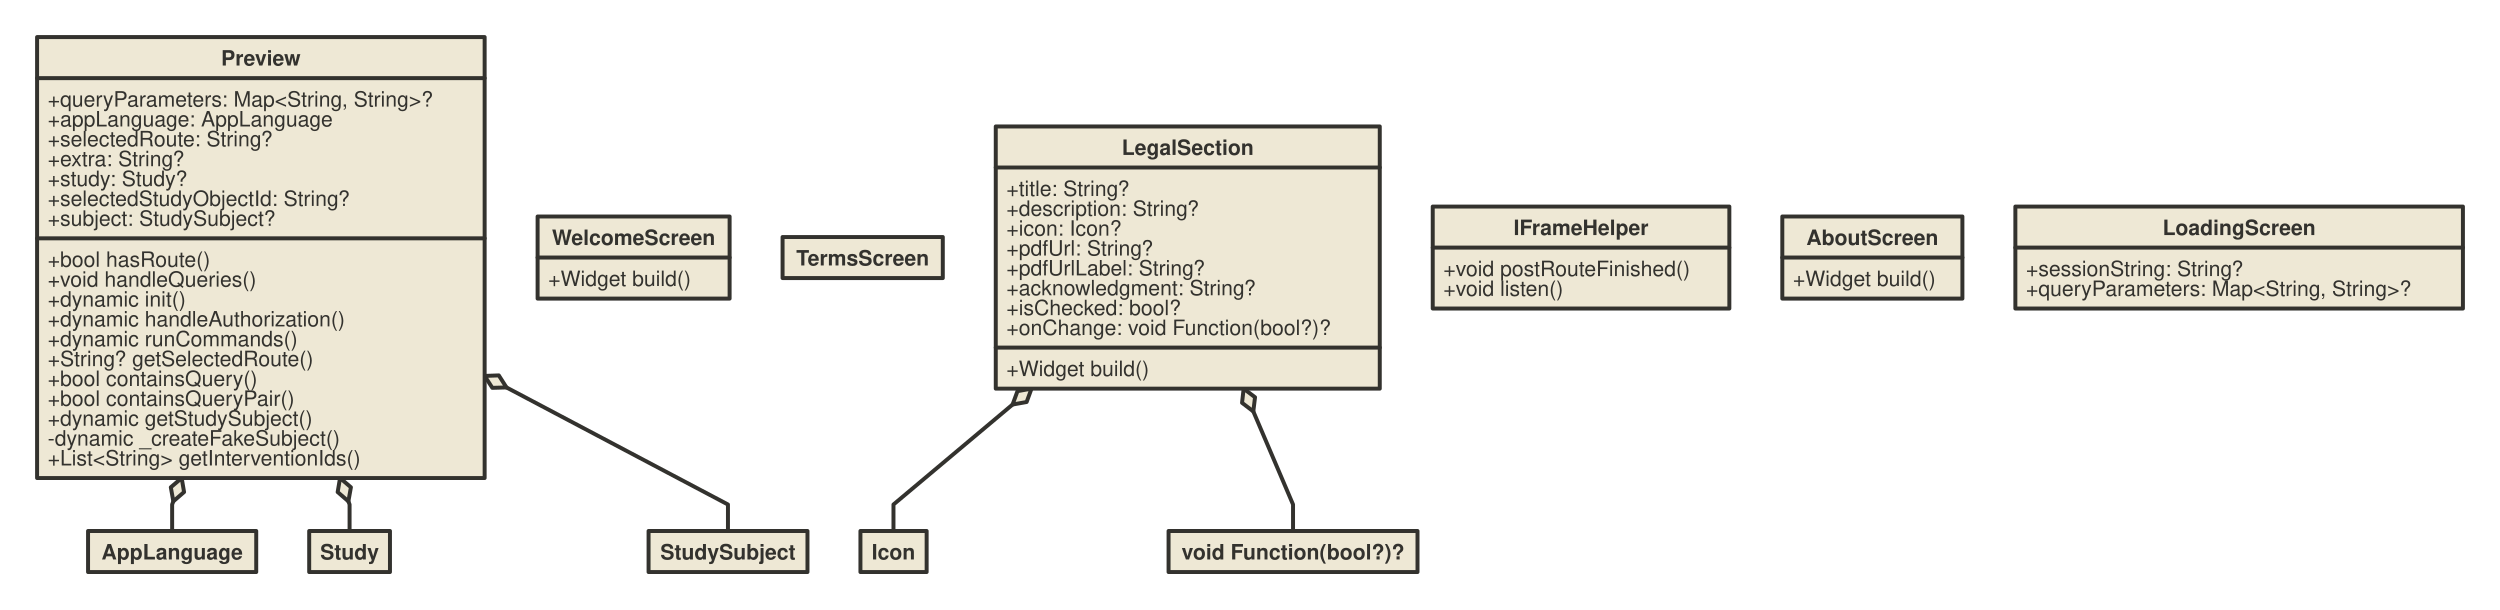
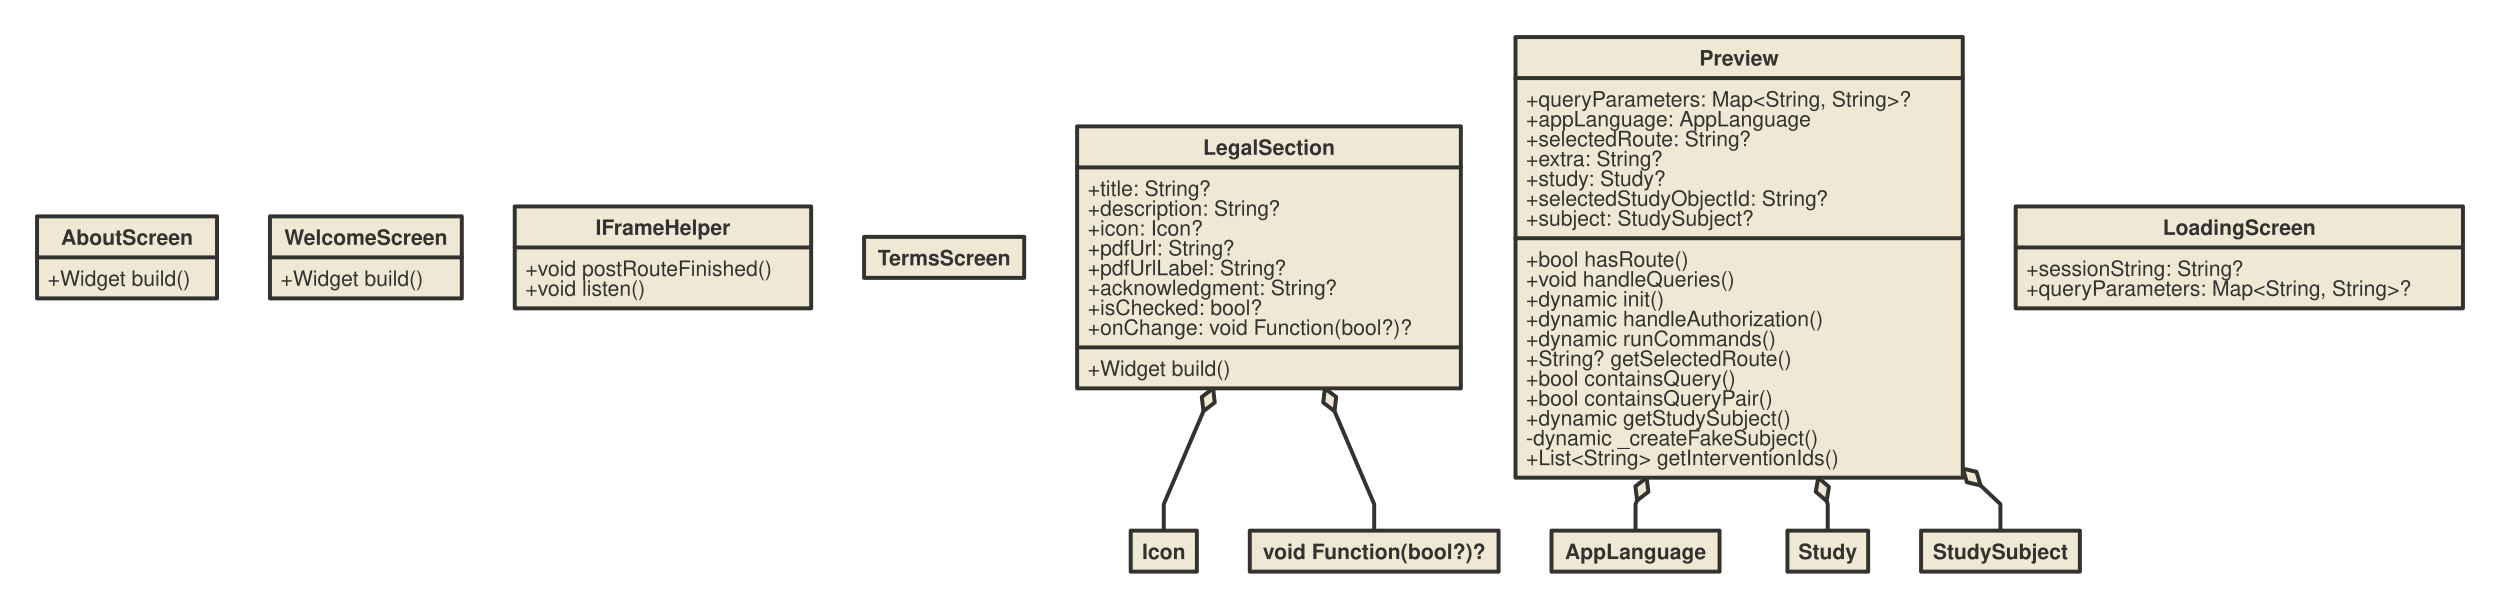
- <svg xmlns="http://www.w3.org/2000/svg" version="1.1" baseProfile="full" width="1888.0" height="460.0" viewbox="0 0 1888 460">
+ <svg xmlns="http://www.w3.org/2000/svg" version="1.1" baseProfile="full" width="1889.3" height="460.0" viewbox="0 0 1889.25 460">
  <g stroke-width="1.0" text-align="left" font="12pt Helvetica, Arial, sans-serif" font-size="12pt" font-family="Helvetica" font-weight="normal" font-style="normal">
    <g font-family="Helvetica" font-size="12pt" font-weight="bold" font-style="normal" stroke-width="3.0" stroke-linejoin="round" stroke-linecap="round" stroke="#33322E">
      <g stroke="transparent" fill="transparent">
-         <rect x="0.0" y="0.0" height="460.0" width="1888.0" stroke="none" />
+         <rect x="0.0" y="0.0" height="460.0" width="1889.3" stroke="none" />
      </g>
      <g transform="translate(8, 8)" fill="#33322E">
        <g transform="translate(20, 20)" fill="#33322E" font-family="Helvetica" font-size="12pt" font-weight="normal" font-style="normal">
-           <path d="M102.9 350.6 L102 353 L102 373 L102.0 373.0 " fill="none" />
-           <g fill="#eee8d5">
-             <path d="M111.0 343.6 L102.9 350.6 L101.0 340.0 L109.2 333.0 Z" />
-           </g>
-           <path d="M235.1 350.6 L236 353 L236 373 L236.0 373.0 " fill="none" />
-           <g fill="#eee8d5">
-             <path d="M237.0 340.0 L235.1 350.6 L227.0 343.6 L228.8 333.0 Z" />
-           </g>
-           <path d="M354.5 264.6 L521.75 353 L521.75 373 L521.8 373.0 " fill="none" />
-           <g fill="#eee8d5">
-             <path d="M348.7 255.5 L354.5 264.6 L343.8 264.9 L338.0 255.9 Z" />
-           </g>
-           <path d="M736.7 277.5 L646.75 353 L646.75 373 L646.8 373.0 " fill="none" />
-           <g fill="#eee8d5">
-             <path d="M747.3 275.6 L736.7 277.5 L740.4 267.4 L751.0 265.5 Z" />
-           </g>
-           <path d="M918.5 282.7 L948.5 353 L948.5 373 L948.5 373.0 " fill="none" />
-           <g fill="#eee8d5">
-             <path d="M919.8 272.0 L918.5 282.7 L910.0 276.2 L911.2 265.5 Z" />
+           <path d="M881.5 282.7 L851.5 353 L851.5 373 L851.5 373.0 " fill="none" />
+           <g fill="#eee8d5">
+             <path d="M890.0 276.2 L881.5 282.7 L880.2 272.0 L888.8 265.5 Z" />
+           </g>
+           <path d="M980.5 282.7 L1010.5 353 L1010.5 373 L1010.5 373.0 " fill="none" />
+           <g fill="#eee8d5">
+             <path d="M981.8 272.0 L980.5 282.7 L972.0 276.2 L973.2 265.5 Z" />
+           </g>
+           <path d="M1209.2 350.2 L1208 353 L1208 373 L1208.0 373.0 " fill="none" />
+           <g fill="#eee8d5">
+             <path d="M1217.7 343.7 L1209.2 350.2 L1207.9 339.5 L1216.4 333.0 Z" />
+           </g>
+           <path d="M1352.4 350.6 L1353.25 353 L1353.25 373 L1353.3 373.0 " fill="none" />
+           <g fill="#eee8d5">
+             <path d="M1354.2 340.0 L1352.4 350.6 L1344.2 343.6 L1346.1 333.0 Z" />
+           </g>
+           <path d="M1468.8 338.9 L1483.75 353 L1483.75 373 L1483.8 373.0 " fill="none" />
+           <g fill="#eee8d5">
+             <path d="M1465.7 328.6 L1468.8 338.9 L1458.4 336.4 L1455.3 326.1 Z" />
+           </g>
+           <g data-name="AboutScreen">
+             <g fill="#eee8d5" stroke="#33322E" data-name="AboutScreen">
+               <rect x="0.0" y="135.5" height="62.0" width="136.0" data-name="AboutScreen" />
+               <path d="M0.0 166.5 L136.0 166.5" fill="none" data-name="AboutScreen" />
+             </g>
+             <g transform="translate(0, 135.5)" font-family="Helvetica" font-size="12pt" font-weight="bold" font-style="normal" data-name="AboutScreen">
+               <g transform="translate(8, 8)" fill="#33322E" text-align="center" data-name="AboutScreen">
+                 <text x="60.0" y="13.5" stroke="none" text-anchor="middle" data-name="AboutScreen">AboutScreen</text>
+               </g>
+             </g>
+             <g transform="translate(0, 166.5)" font-family="Helvetica" font-size="12pt" font-weight="normal" font-style="normal" data-name="AboutScreen">
+               <g transform="translate(8, 8)" fill="#33322E" text-align="left" data-name="AboutScreen">
+                 <text x="0.0" y="13.5" stroke="none" data-name="AboutScreen">+Widget build()</text>
+               </g>
+             </g>
+           </g>
+           <g data-name="WelcomeScreen">
+             <g fill="#eee8d5" stroke="#33322E" data-name="WelcomeScreen">
+               <rect x="176.0" y="135.5" height="62.0" width="145.0" data-name="WelcomeScreen" />
+               <path d="M176.0 166.5 L321.0 166.5" fill="none" data-name="WelcomeScreen" />
+             </g>
+             <g transform="translate(176, 135.5)" font-family="Helvetica" font-size="12pt" font-weight="bold" font-style="normal" data-name="WelcomeScreen">
+               <g transform="translate(8, 8)" fill="#33322E" text-align="center" data-name="WelcomeScreen">
+                 <text x="64.5" y="13.5" stroke="none" text-anchor="middle" data-name="WelcomeScreen">WelcomeScreen</text>
+               </g>
+             </g>
+             <g transform="translate(176, 166.5)" font-family="Helvetica" font-size="12pt" font-weight="normal" font-style="normal" data-name="WelcomeScreen">
+               <g transform="translate(8, 8)" fill="#33322E" text-align="left" data-name="WelcomeScreen">
+                 <text x="0.0" y="13.5" stroke="none" data-name="WelcomeScreen">+Widget build()</text>
+               </g>
+             </g>
+           </g>
+           <g data-name="IFrameHelper">
+             <g fill="#eee8d5" stroke="#33322E" data-name="IFrameHelper">
+               <rect x="361.0" y="128.0" height="77.0" width="224.0" data-name="IFrameHelper" />
+               <path d="M361.0 159.0 L585.0 159.0" fill="none" data-name="IFrameHelper" />
+             </g>
+             <g transform="translate(361, 128)" font-family="Helvetica" font-size="12pt" font-weight="bold" font-style="normal" data-name="IFrameHelper">
+               <g transform="translate(8, 8)" fill="#33322E" text-align="center" data-name="IFrameHelper">
+                 <text x="104.0" y="13.5" stroke="none" text-anchor="middle" data-name="IFrameHelper">IFrameHelper</text>
+               </g>
+             </g>
+             <g transform="translate(361, 159)" font-family="Helvetica" font-size="12pt" font-weight="normal" font-style="normal" data-name="IFrameHelper">
+               <g transform="translate(8, 8)" fill="#33322E" text-align="left" data-name="IFrameHelper">
+                 <text x="0.0" y="13.5" stroke="none" data-name="IFrameHelper">+void postRouteFinished()</text>
+                 <text x="0.0" y="28.5" stroke="none" data-name="IFrameHelper">+void listen()</text>
+               </g>
+             </g>
+           </g>
+           <g data-name="TermsScreen">
+             <g fill="#eee8d5" stroke="#33322E" data-name="TermsScreen">
+               <rect x="625.0" y="151.0" height="31.0" width="121.0" data-name="TermsScreen" />
+             </g>
+             <g transform="translate(625, 151)" font-family="Helvetica" font-size="12pt" font-weight="bold" font-style="normal" data-name="TermsScreen">
+               <g transform="translate(8, 8)" fill="#33322E" text-align="center" data-name="TermsScreen">
+                 <text x="52.5" y="13.5" stroke="none" text-anchor="middle" data-name="TermsScreen">TermsScreen</text>
+               </g>
+             </g>
+           </g>
+           <g data-name="LegalSection">
+             <g fill="#eee8d5" stroke="#33322E" data-name="LegalSection">
+               <rect x="786.0" y="67.5" height="198.0" width="290.0" data-name="LegalSection" />
+               <path d="M786.0 98.5 L1076.0 98.5" fill="none" data-name="LegalSection" />
+               <path d="M786.0 234.5 L1076.0 234.5" fill="none" data-name="LegalSection" />
+             </g>
+             <g transform="translate(786, 67.5)" font-family="Helvetica" font-size="12pt" font-weight="bold" font-style="normal" data-name="LegalSection">
+               <g transform="translate(8, 8)" fill="#33322E" text-align="center" data-name="LegalSection">
+                 <text x="137.0" y="13.5" stroke="none" text-anchor="middle" data-name="LegalSection">LegalSection</text>
+               </g>
+             </g>
+             <g transform="translate(786, 98.5)" font-family="Helvetica" font-size="12pt" font-weight="normal" font-style="normal" data-name="LegalSection">
+               <g transform="translate(8, 8)" fill="#33322E" text-align="left" data-name="LegalSection">
+                 <text x="0.0" y="13.5" stroke="none" data-name="LegalSection">+title: String?</text>
+                 <text x="0.0" y="28.5" stroke="none" data-name="LegalSection">+description: String?</text>
+                 <text x="0.0" y="43.5" stroke="none" data-name="LegalSection">+icon: Icon?</text>
+                 <text x="0.0" y="58.5" stroke="none" data-name="LegalSection">+pdfUrl: String?</text>
+                 <text x="0.0" y="73.5" stroke="none" data-name="LegalSection">+pdfUrlLabel: String?</text>
+                 <text x="0.0" y="88.5" stroke="none" data-name="LegalSection">+acknowledgment: String?</text>
+                 <text x="0.0" y="103.5" stroke="none" data-name="LegalSection">+isChecked: bool?</text>
+                 <text x="0.0" y="118.5" stroke="none" data-name="LegalSection">+onChange: void Function(bool?)?</text>
+               </g>
+             </g>
+             <g transform="translate(786, 234.5)" font-family="Helvetica" font-size="12pt" font-weight="normal" font-style="normal" data-name="LegalSection">
+               <g transform="translate(8, 8)" fill="#33322E" text-align="left" data-name="LegalSection">
+                 <text x="0.0" y="13.5" stroke="none" data-name="LegalSection">+Widget build()</text>
+               </g>
+             </g>
+           </g>
+           <g data-name="Icon">
+             <g fill="#eee8d5" stroke="#33322E" data-name="Icon">
+               <rect x="826.5" y="373.0" height="31.0" width="50.0" data-name="Icon" />
+             </g>
+             <g transform="translate(826.5, 373)" font-family="Helvetica" font-size="12pt" font-weight="bold" font-style="normal" data-name="Icon">
+               <g transform="translate(8, 8)" fill="#33322E" text-align="center" data-name="Icon">
+                 <text x="17.0" y="13.5" stroke="none" text-anchor="middle" data-name="Icon">Icon</text>
+               </g>
+             </g>
+           </g>
+           <g data-name="void Function(bool?)?">
+             <g fill="#eee8d5" stroke="#33322E" data-name="void Function(bool?)?">
+               <rect x="916.5" y="373.0" height="31.0" width="188.0" data-name="void Function(bool?)?" />
+             </g>
+             <g transform="translate(916.5, 373)" font-family="Helvetica" font-size="12pt" font-weight="bold" font-style="normal" data-name="void Function(bool?)?">
+               <g transform="translate(8, 8)" fill="#33322E" text-align="center" data-name="void Function(bool?)?">
+                 <text x="86.0" y="13.5" stroke="none" text-anchor="middle" data-name="void Function(bool?)?">void Function(bool?)?</text>
+               </g>
+             </g>
          </g>
          <g data-name="Preview">
            <g fill="#eee8d5" stroke="#33322E" data-name="Preview">
-               <rect x="0.0" y="0.0" height="333.0" width="338.0" data-name="Preview" />
-               <path d="M0.0 31.0 L338.0 31.0" fill="none" data-name="Preview" />
-               <path d="M0.0 152.0 L338.0 152.0" fill="none" data-name="Preview" />
-             </g>
-             <g transform="translate(0, 0)" font-family="Helvetica" font-size="12pt" font-weight="bold" font-style="normal" data-name="Preview">
+               <rect x="1117.3" y="0.0" height="333.0" width="338.0" data-name="Preview" />
+               <path d="M1117.3 31.0 L1455.3 31.0" fill="none" data-name="Preview" />
+               <path d="M1117.3 152.0 L1455.3 152.0" fill="none" data-name="Preview" />
+             </g>
+             <g transform="translate(1117.25, 0)" font-family="Helvetica" font-size="12pt" font-weight="bold" font-style="normal" data-name="Preview">
              <g transform="translate(8, 8)" fill="#33322E" text-align="center" data-name="Preview">
                <text x="161.0" y="13.5" stroke="none" text-anchor="middle" data-name="Preview">Preview</text>
              </g>
            </g>
-             <g transform="translate(0, 31)" font-family="Helvetica" font-size="12pt" font-weight="normal" font-style="normal" data-name="Preview">
+             <g transform="translate(1117.25, 31)" font-family="Helvetica" font-size="12pt" font-weight="normal" font-style="normal" data-name="Preview">
              <g transform="translate(8, 8)" fill="#33322E" text-align="left" data-name="Preview">
                <text x="0.0" y="13.5" stroke="none" data-name="Preview">+queryParameters: Map&lt;String, String&gt;?</text>
                <text x="0.0" y="28.5" stroke="none" data-name="Preview">+appLanguage: AppLanguage</text>
                <text x="0.0" y="43.5" stroke="none" data-name="Preview">+selectedRoute: String?</text>
                <text x="0.0" y="58.5" stroke="none" data-name="Preview">+extra: String?</text>
                <text x="0.0" y="73.5" stroke="none" data-name="Preview">+study: Study?</text>
                <text x="0.0" y="88.5" stroke="none" data-name="Preview">+selectedStudyObjectId: String?</text>
                <text x="0.0" y="103.5" stroke="none" data-name="Preview">+subject: StudySubject?</text>
              </g>
            </g>
-             <g transform="translate(0, 152)" font-family="Helvetica" font-size="12pt" font-weight="normal" font-style="normal" data-name="Preview">
+             <g transform="translate(1117.25, 152)" font-family="Helvetica" font-size="12pt" font-weight="normal" font-style="normal" data-name="Preview">
              <g transform="translate(8, 8)" fill="#33322E" text-align="left" data-name="Preview">
                <text x="0.0" y="13.5" stroke="none" data-name="Preview">+bool hasRoute()</text>
                <text x="0.0" y="28.5" stroke="none" data-name="Preview">+void handleQueries()</text>
                <text x="0.0" y="43.5" stroke="none" data-name="Preview">+dynamic init()</text>
                <text x="0.0" y="58.5" stroke="none" data-name="Preview">+dynamic handleAuthorization()</text>
                <text x="0.0" y="73.5" stroke="none" data-name="Preview">+dynamic runCommands()</text>
                <text x="0.0" y="88.5" stroke="none" data-name="Preview">+String? getSelectedRoute()</text>
                <text x="0.0" y="103.5" stroke="none" data-name="Preview">+bool containsQuery()</text>
                <text x="0.0" y="118.5" stroke="none" data-name="Preview">+bool containsQueryPair()</text>
                <text x="0.0" y="133.5" stroke="none" data-name="Preview">+dynamic getStudySubject()</text>
                <text x="0.0" y="148.5" stroke="none" data-name="Preview">-dynamic _createFakeSubject()</text>
                <text x="0.0" y="163.5" stroke="none" data-name="Preview">+List&lt;String&gt; getInterventionIds()</text>
              </g>
            </g>
          </g>
          <g data-name="AppLanguage">
            <g fill="#eee8d5" stroke="#33322E" data-name="AppLanguage">
-               <rect x="38.5" y="373.0" height="31.0" width="127.0" data-name="AppLanguage" />
-             </g>
-             <g transform="translate(38.5, 373)" font-family="Helvetica" font-size="12pt" font-weight="bold" font-style="normal" data-name="AppLanguage">
+               <rect x="1144.5" y="373.0" height="31.0" width="127.0" data-name="AppLanguage" />
+             </g>
+             <g transform="translate(1144.5, 373)" font-family="Helvetica" font-size="12pt" font-weight="bold" font-style="normal" data-name="AppLanguage">
              <g transform="translate(8, 8)" fill="#33322E" text-align="center" data-name="AppLanguage">
                <text x="55.5" y="13.5" stroke="none" text-anchor="middle" data-name="AppLanguage">AppLanguage</text>
              </g>
            </g>
          </g>
          <g data-name="Study">
            <g fill="#eee8d5" stroke="#33322E" data-name="Study">
-               <rect x="205.5" y="373.0" height="31.0" width="61.0" data-name="Study" />
-             </g>
-             <g transform="translate(205.5, 373)" font-family="Helvetica" font-size="12pt" font-weight="bold" font-style="normal" data-name="Study">
+               <rect x="1322.8" y="373.0" height="31.0" width="61.0" data-name="Study" />
+             </g>
+             <g transform="translate(1322.75, 373)" font-family="Helvetica" font-size="12pt" font-weight="bold" font-style="normal" data-name="Study">
              <g transform="translate(8, 8)" fill="#33322E" text-align="center" data-name="Study">
                <text x="22.5" y="13.5" stroke="none" text-anchor="middle" data-name="Study">Study</text>
              </g>
            </g>
          </g>
          <g data-name="StudySubject">
            <g fill="#eee8d5" stroke="#33322E" data-name="StudySubject">
-               <rect x="461.8" y="373.0" height="31.0" width="120.0" data-name="StudySubject" />
-             </g>
-             <g transform="translate(461.75, 373)" font-family="Helvetica" font-size="12pt" font-weight="bold" font-style="normal" data-name="StudySubject">
+               <rect x="1423.8" y="373.0" height="31.0" width="120.0" data-name="StudySubject" />
+             </g>
+             <g transform="translate(1423.75, 373)" font-family="Helvetica" font-size="12pt" font-weight="bold" font-style="normal" data-name="StudySubject">
              <g transform="translate(8, 8)" fill="#33322E" text-align="center" data-name="StudySubject">
                <text x="52.0" y="13.5" stroke="none" text-anchor="middle" data-name="StudySubject">StudySubject</text>
              </g>
            </g>
          </g>
-           <g data-name="WelcomeScreen">
-             <g fill="#eee8d5" stroke="#33322E" data-name="WelcomeScreen">
-               <rect x="378.0" y="135.5" height="62.0" width="145.0" data-name="WelcomeScreen" />
-               <path d="M378.0 166.5 L523.0 166.5" fill="none" data-name="WelcomeScreen" />
-             </g>
-             <g transform="translate(378, 135.5)" font-family="Helvetica" font-size="12pt" font-weight="bold" font-style="normal" data-name="WelcomeScreen">
-               <g transform="translate(8, 8)" fill="#33322E" text-align="center" data-name="WelcomeScreen">
-                 <text x="64.5" y="13.5" stroke="none" text-anchor="middle" data-name="WelcomeScreen">WelcomeScreen</text>
-               </g>
-             </g>
-             <g transform="translate(378, 166.5)" font-family="Helvetica" font-size="12pt" font-weight="normal" font-style="normal" data-name="WelcomeScreen">
-               <g transform="translate(8, 8)" fill="#33322E" text-align="left" data-name="WelcomeScreen">
-                 <text x="0.0" y="13.5" stroke="none" data-name="WelcomeScreen">+Widget build()</text>
-               </g>
-             </g>
-           </g>
-           <g data-name="TermsScreen">
-             <g fill="#eee8d5" stroke="#33322E" data-name="TermsScreen">
-               <rect x="563.0" y="151.0" height="31.0" width="121.0" data-name="TermsScreen" />
-             </g>
-             <g transform="translate(563, 151)" font-family="Helvetica" font-size="12pt" font-weight="bold" font-style="normal" data-name="TermsScreen">
-               <g transform="translate(8, 8)" fill="#33322E" text-align="center" data-name="TermsScreen">
-                 <text x="52.5" y="13.5" stroke="none" text-anchor="middle" data-name="TermsScreen">TermsScreen</text>
-               </g>
-             </g>
-           </g>
-           <g data-name="LegalSection">
-             <g fill="#eee8d5" stroke="#33322E" data-name="LegalSection">
-               <rect x="724.0" y="67.5" height="198.0" width="290.0" data-name="LegalSection" />
-               <path d="M724.0 98.5 L1014.0 98.5" fill="none" data-name="LegalSection" />
-               <path d="M724.0 234.5 L1014.0 234.5" fill="none" data-name="LegalSection" />
-             </g>
-             <g transform="translate(724, 67.5)" font-family="Helvetica" font-size="12pt" font-weight="bold" font-style="normal" data-name="LegalSection">
-               <g transform="translate(8, 8)" fill="#33322E" text-align="center" data-name="LegalSection">
-                 <text x="137.0" y="13.5" stroke="none" text-anchor="middle" data-name="LegalSection">LegalSection</text>
-               </g>
-             </g>
-             <g transform="translate(724, 98.5)" font-family="Helvetica" font-size="12pt" font-weight="normal" font-style="normal" data-name="LegalSection">
-               <g transform="translate(8, 8)" fill="#33322E" text-align="left" data-name="LegalSection">
-                 <text x="0.0" y="13.5" stroke="none" data-name="LegalSection">+title: String?</text>
-                 <text x="0.0" y="28.5" stroke="none" data-name="LegalSection">+description: String?</text>
-                 <text x="0.0" y="43.5" stroke="none" data-name="LegalSection">+icon: Icon?</text>
-                 <text x="0.0" y="58.5" stroke="none" data-name="LegalSection">+pdfUrl: String?</text>
-                 <text x="0.0" y="73.5" stroke="none" data-name="LegalSection">+pdfUrlLabel: String?</text>
-                 <text x="0.0" y="88.5" stroke="none" data-name="LegalSection">+acknowledgment: String?</text>
-                 <text x="0.0" y="103.5" stroke="none" data-name="LegalSection">+isChecked: bool?</text>
-                 <text x="0.0" y="118.5" stroke="none" data-name="LegalSection">+onChange: void Function(bool?)?</text>
-               </g>
-             </g>
-             <g transform="translate(724, 234.5)" font-family="Helvetica" font-size="12pt" font-weight="normal" font-style="normal" data-name="LegalSection">
-               <g transform="translate(8, 8)" fill="#33322E" text-align="left" data-name="LegalSection">
-                 <text x="0.0" y="13.5" stroke="none" data-name="LegalSection">+Widget build()</text>
-               </g>
-             </g>
-           </g>
-           <g data-name="Icon">
-             <g fill="#eee8d5" stroke="#33322E" data-name="Icon">
-               <rect x="621.8" y="373.0" height="31.0" width="50.0" data-name="Icon" />
-             </g>
-             <g transform="translate(621.75, 373)" font-family="Helvetica" font-size="12pt" font-weight="bold" font-style="normal" data-name="Icon">
-               <g transform="translate(8, 8)" fill="#33322E" text-align="center" data-name="Icon">
-                 <text x="17.0" y="13.5" stroke="none" text-anchor="middle" data-name="Icon">Icon</text>
-               </g>
-             </g>
-           </g>
-           <g data-name="void Function(bool?)?">
-             <g fill="#eee8d5" stroke="#33322E" data-name="void Function(bool?)?">
-               <rect x="854.5" y="373.0" height="31.0" width="188.0" data-name="void Function(bool?)?" />
-             </g>
-             <g transform="translate(854.5, 373)" font-family="Helvetica" font-size="12pt" font-weight="bold" font-style="normal" data-name="void Function(bool?)?">
-               <g transform="translate(8, 8)" fill="#33322E" text-align="center" data-name="void Function(bool?)?">
-                 <text x="86.0" y="13.5" stroke="none" text-anchor="middle" data-name="void Function(bool?)?">void Function(bool?)?</text>
-               </g>
-             </g>
-           </g>
-           <g data-name="IFrameHelper">
-             <g fill="#eee8d5" stroke="#33322E" data-name="IFrameHelper">
-               <rect x="1054.0" y="128.0" height="77.0" width="224.0" data-name="IFrameHelper" />
-               <path d="M1054.0 159.0 L1278.0 159.0" fill="none" data-name="IFrameHelper" />
-             </g>
-             <g transform="translate(1054, 128)" font-family="Helvetica" font-size="12pt" font-weight="bold" font-style="normal" data-name="IFrameHelper">
-               <g transform="translate(8, 8)" fill="#33322E" text-align="center" data-name="IFrameHelper">
-                 <text x="104.0" y="13.5" stroke="none" text-anchor="middle" data-name="IFrameHelper">IFrameHelper</text>
-               </g>
-             </g>
-             <g transform="translate(1054, 159)" font-family="Helvetica" font-size="12pt" font-weight="normal" font-style="normal" data-name="IFrameHelper">
-               <g transform="translate(8, 8)" fill="#33322E" text-align="left" data-name="IFrameHelper">
-                 <text x="0.0" y="13.5" stroke="none" data-name="IFrameHelper">+void postRouteFinished()</text>
-                 <text x="0.0" y="28.5" stroke="none" data-name="IFrameHelper">+void listen()</text>
-               </g>
-             </g>
-           </g>
-           <g data-name="AboutScreen">
-             <g fill="#eee8d5" stroke="#33322E" data-name="AboutScreen">
-               <rect x="1318.0" y="135.5" height="62.0" width="136.0" data-name="AboutScreen" />
-               <path d="M1318.0 166.5 L1454.0 166.5" fill="none" data-name="AboutScreen" />
-             </g>
-             <g transform="translate(1318, 135.5)" font-family="Helvetica" font-size="12pt" font-weight="bold" font-style="normal" data-name="AboutScreen">
-               <g transform="translate(8, 8)" fill="#33322E" text-align="center" data-name="AboutScreen">
-                 <text x="60.0" y="13.5" stroke="none" text-anchor="middle" data-name="AboutScreen">AboutScreen</text>
-               </g>
-             </g>
-             <g transform="translate(1318, 166.5)" font-family="Helvetica" font-size="12pt" font-weight="normal" font-style="normal" data-name="AboutScreen">
-               <g transform="translate(8, 8)" fill="#33322E" text-align="left" data-name="AboutScreen">
-                 <text x="0.0" y="13.5" stroke="none" data-name="AboutScreen">+Widget build()</text>
-               </g>
-             </g>
-           </g>
          <g data-name="LoadingScreen">
            <g fill="#eee8d5" stroke="#33322E" data-name="LoadingScreen">
-               <rect x="1494.0" y="128.0" height="77.0" width="338.0" data-name="LoadingScreen" />
-               <path d="M1494.0 159.0 L1832.0 159.0" fill="none" data-name="LoadingScreen" />
-             </g>
-             <g transform="translate(1494, 128)" font-family="Helvetica" font-size="12pt" font-weight="bold" font-style="normal" data-name="LoadingScreen">
+               <rect x="1495.3" y="128.0" height="77.0" width="338.0" data-name="LoadingScreen" />
+               <path d="M1495.3 159.0 L1833.3 159.0" fill="none" data-name="LoadingScreen" />
+             </g>
+             <g transform="translate(1495.25, 128)" font-family="Helvetica" font-size="12pt" font-weight="bold" font-style="normal" data-name="LoadingScreen">
              <g transform="translate(8, 8)" fill="#33322E" text-align="center" data-name="LoadingScreen">
                <text x="161.0" y="13.5" stroke="none" text-anchor="middle" data-name="LoadingScreen">LoadingScreen</text>
              </g>
            </g>
-             <g transform="translate(1494, 159)" font-family="Helvetica" font-size="12pt" font-weight="normal" font-style="normal" data-name="LoadingScreen">
+             <g transform="translate(1495.25, 159)" font-family="Helvetica" font-size="12pt" font-weight="normal" font-style="normal" data-name="LoadingScreen">
              <g transform="translate(8, 8)" fill="#33322E" text-align="left" data-name="LoadingScreen">
                <text x="0.0" y="13.5" stroke="none" data-name="LoadingScreen">+sessionString: String?</text>
                <text x="0.0" y="28.5" stroke="none" data-name="LoadingScreen">+queryParameters: Map&lt;String, String&gt;?</text>
              </g>
            </g>
          </g>
        </g>
      </g>
    </g>
  </g>
</svg>
